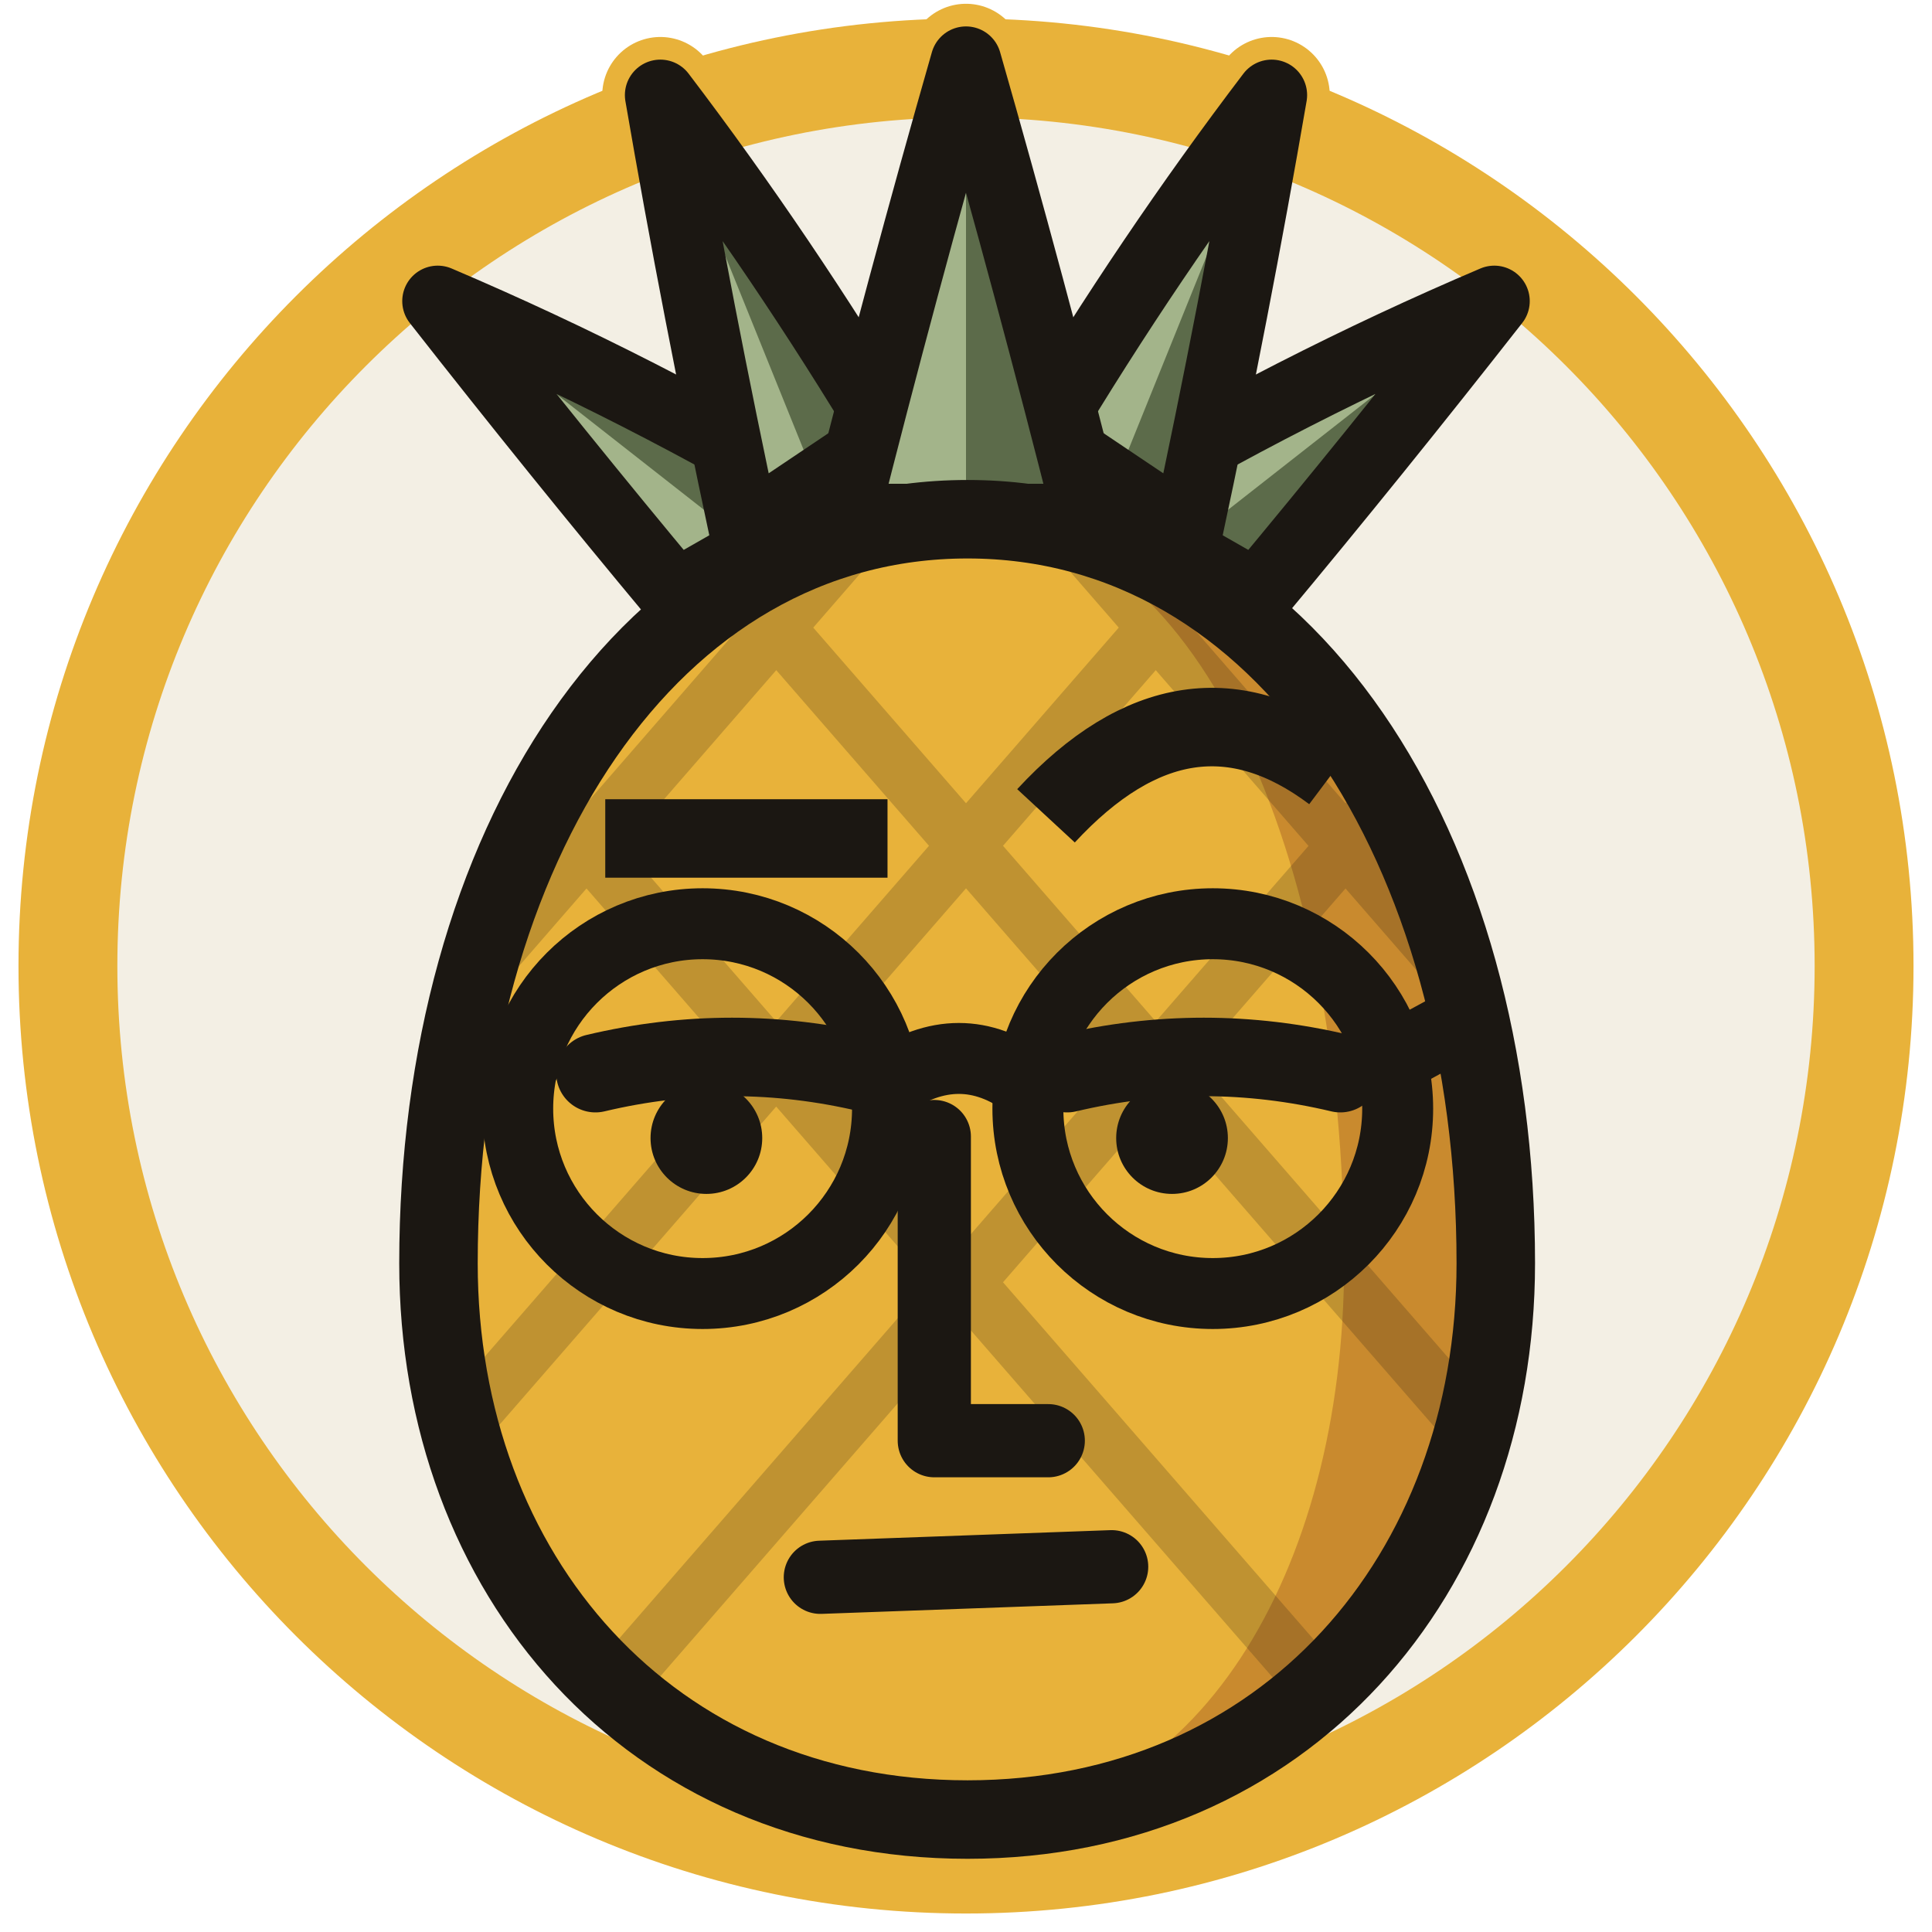
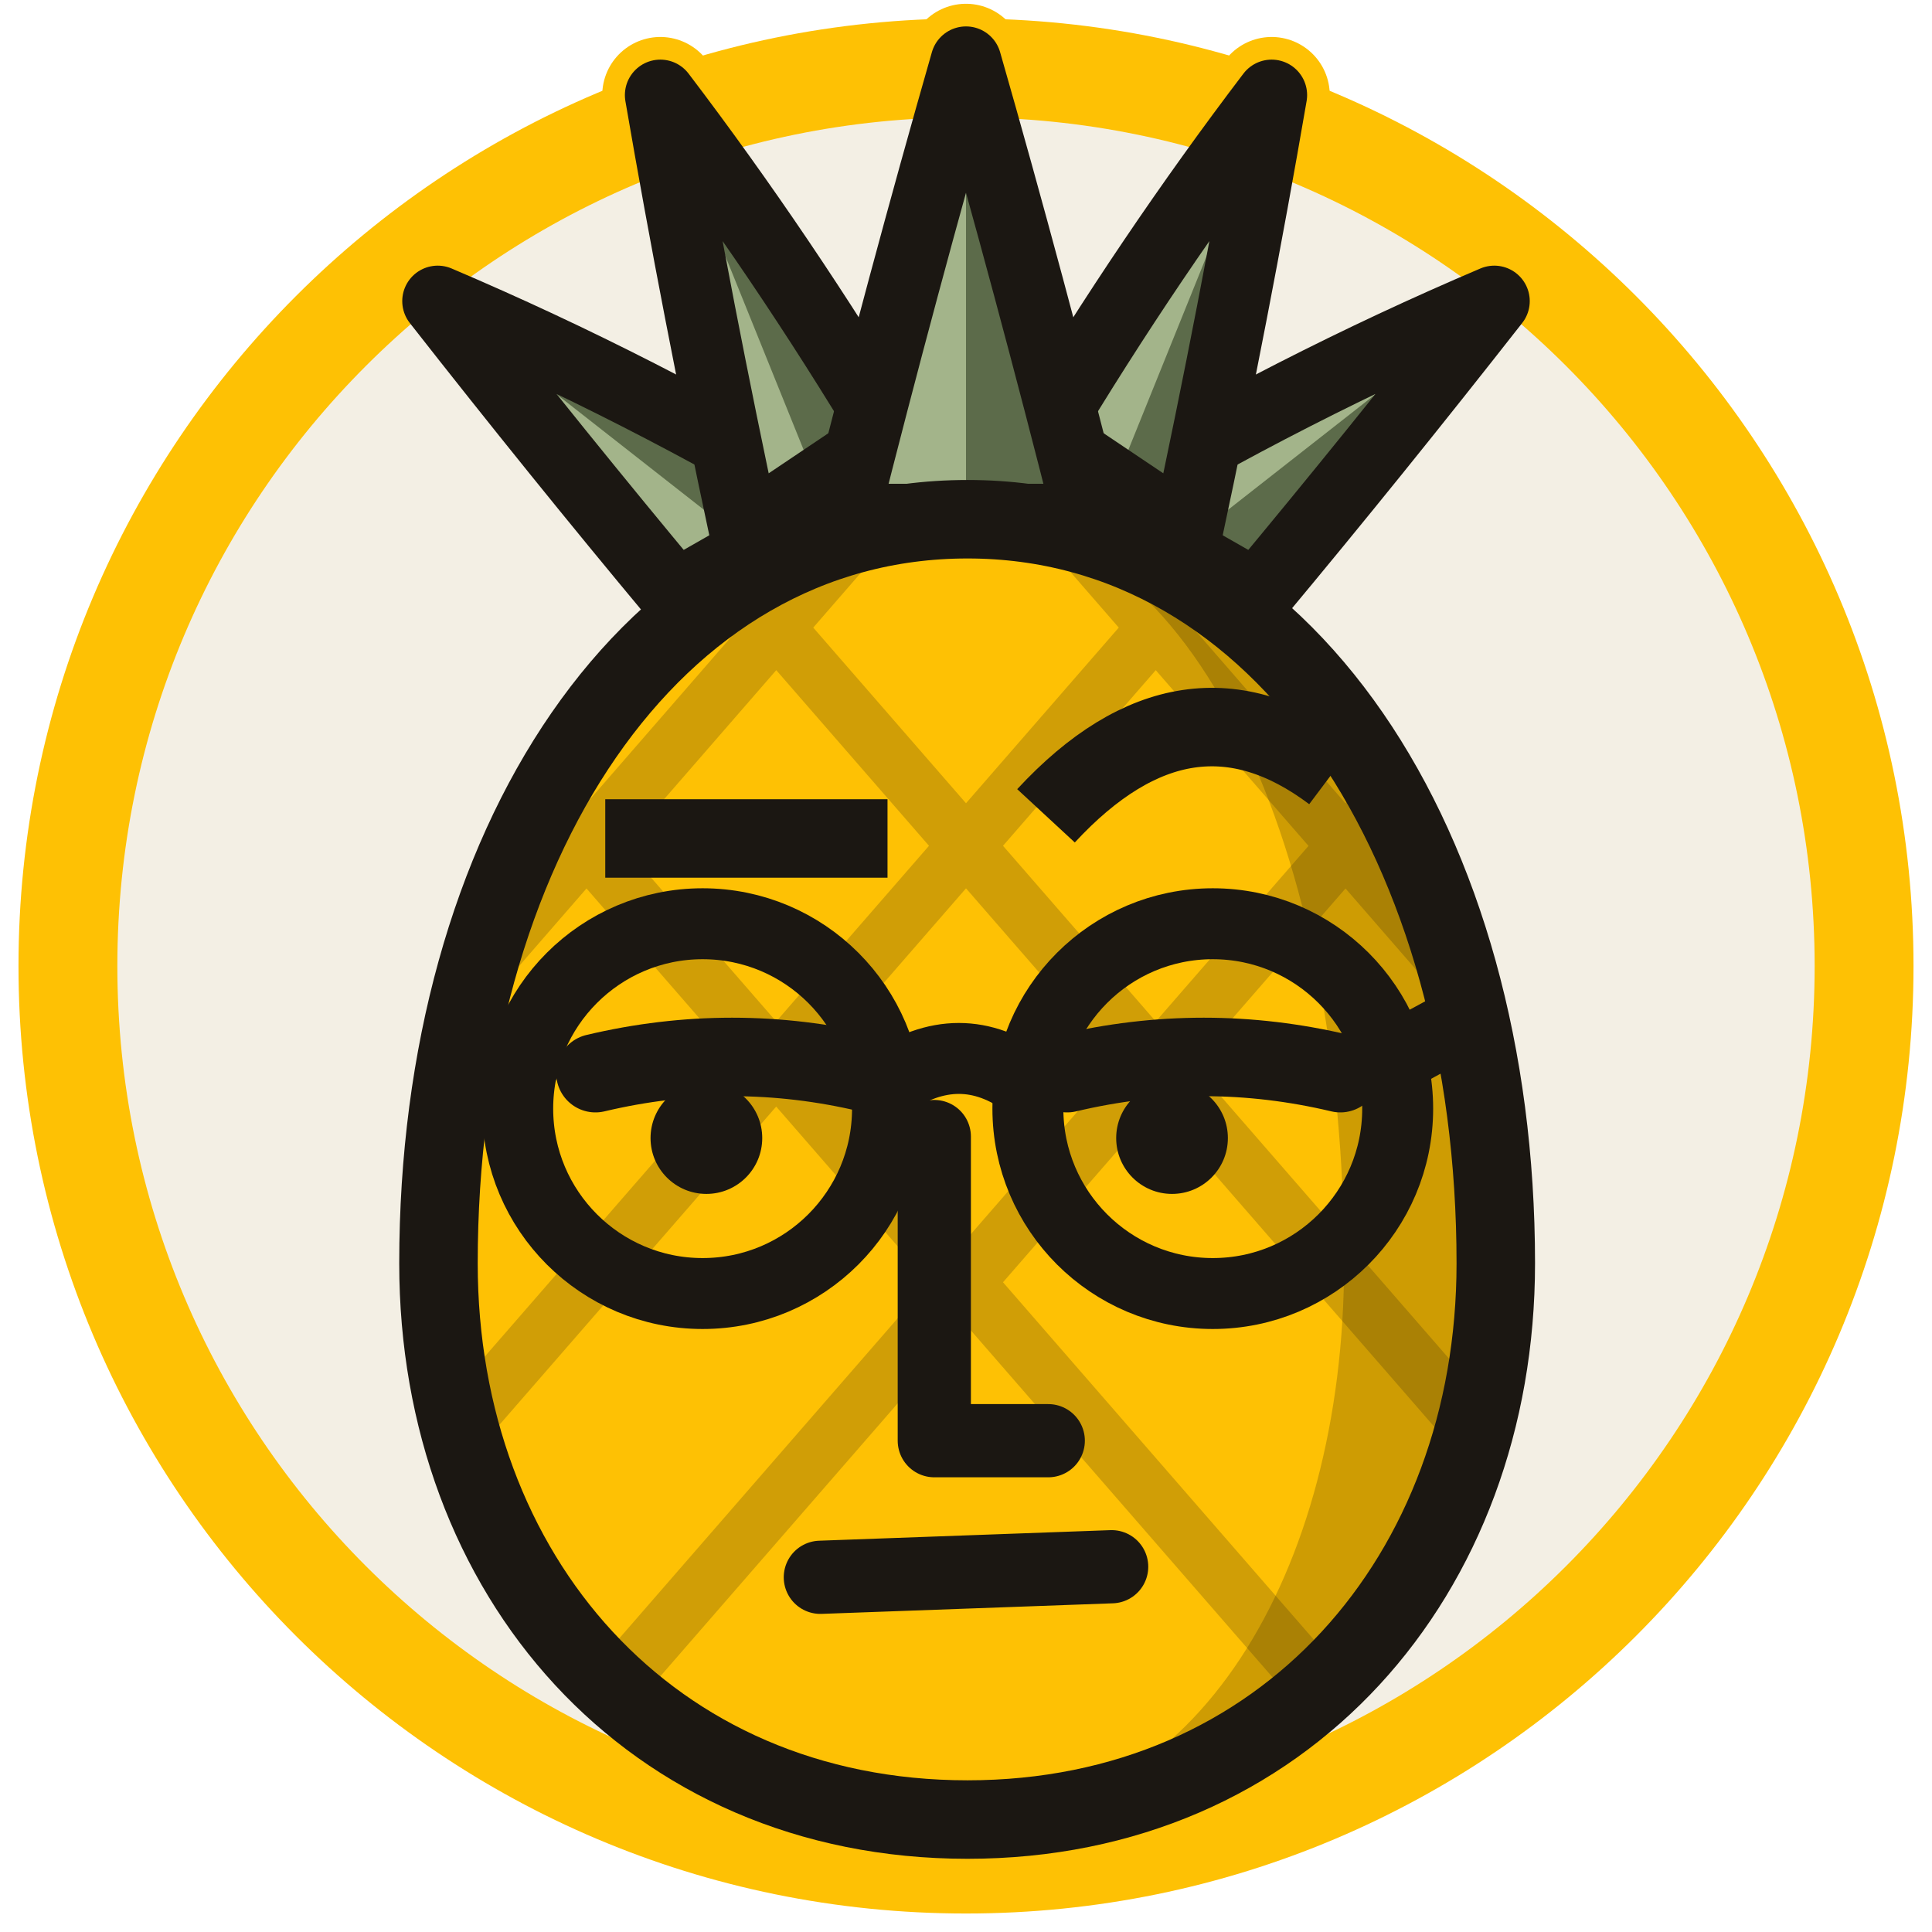
<svg xmlns="http://www.w3.org/2000/svg" viewBox="0 0 256 256" stroke-linecap="round" stroke-linejoin="round">
  <defs>
    <clipPath id="kafes-kirp">
      <path d="M128.2,68.8C86.1,68.8 58.1,112.2 58.1,167.4C58.1,208.7 86.1,241.1 128.2,241.1C170.2,241.1 198.2,208.7 198.2,167.4C198.2,112.2 170.2,68.8 128.2,68.8Z" />
    </clipPath>
  </defs>
  <g id="dis-hat">
-     <path fill="#e8b23a" stroke="#e8b23a" stroke-width="15.4" d="M89.5,78.9Q73.9,60.2 58,39.9Q84.8,51.3 110.7,66.8ZM145.3,66.8Q171.2,51.3 198,39.9Q182.1,60.2 166.5,78.9ZM98.7,70.5Q92.4,41.1 87.5,12.6Q103.7,33.9 117.9,57.6ZM138.1,57.6Q152.3,33.9 168.5,12.6Q163.6,41.1 157.3,70.5ZM111.7,68.8Q119.6,37.5 128,8.2Q136.4,37.5 144.3,68.8Z" />
+     <path fill="#fec104" stroke="#fec104" stroke-width="15.4" d="M89.5,78.9Q73.9,60.2 58,39.9Q84.8,51.3 110.7,66.8ZM145.3,66.8Q171.2,51.3 198,39.9Q182.1,60.2 166.5,78.9ZM98.7,70.5Q92.4,41.1 87.5,12.6Q103.7,33.9 117.9,57.6ZM138.1,57.6Q152.3,33.9 168.5,12.6Q163.6,41.1 157.3,70.5ZM111.7,68.8Q119.6,37.5 128,8.2Q136.4,37.5 144.3,68.8Z" />
  </g>
  <g id="halka">
-     <circle cx="128" cy="128" r="119" fill="#f3efe4" stroke="#e8b23a" stroke-width="13.1" />
+     <circle cx="128" cy="128" r="119" fill="#f3efe4" stroke="#fec104" stroke-width="13.1" />
  </g>
  <g id="tac">
    <path fill="#5c6b4a" d="M89.5,78.9Q73.9,60.2 58,39.9Q84.8,51.3 110.7,66.8Z" />
    <path fill="#a3b48a" d="M89.5,78.9Q73.9,60.2 58,39.9L100.1,72.9Z" />
    <path fill="none" stroke="#1b1712" stroke-width="9.4" d="M89.5,78.9Q73.9,60.2 58,39.9Q84.8,51.3 110.7,66.8Z" />
    <path fill="#5c6b4a" d="M145.3,66.8Q171.2,51.3 198,39.9Q182.1,60.2 166.5,78.9Z" />
    <path fill="#a3b48a" d="M145.3,66.8Q171.2,51.3 198,39.9L155.9,72.9Z" />
    <path fill="none" stroke="#1b1712" stroke-width="9.4" d="M145.3,66.8Q171.2,51.3 198,39.9Q182.1,60.2 166.5,78.9Z" />
    <path fill="#5c6b4a" d="M98.7,70.5Q92.4,41.1 87.5,12.6Q103.7,33.9 117.9,57.6Z" />
    <path fill="#a3b48a" d="M98.7,70.5Q92.4,41.1 87.5,12.6L108.3,64.1Z" />
    <path fill="none" stroke="#1b1712" stroke-width="9.4" d="M98.7,70.5Q92.4,41.1 87.5,12.6Q103.7,33.9 117.9,57.6Z" />
    <path fill="#5c6b4a" d="M138.1,57.6Q152.3,33.9 168.5,12.6Q163.6,41.1 157.3,70.5Z" />
    <path fill="#a3b48a" d="M138.1,57.6Q152.3,33.9 168.5,12.6L147.7,64.1Z" />
    <path fill="none" stroke="#1b1712" stroke-width="9.4" d="M138.1,57.6Q152.3,33.9 168.5,12.6Q163.6,41.1 157.3,70.5Z" />
    <path fill="#5c6b4a" d="M111.7,68.8Q119.6,37.5 128,8.2Q136.4,37.5 144.3,68.8Z" />
    <path fill="#a3b48a" d="M111.7,68.8Q119.6,37.5 128,8.2L128,68.8Z" />
    <path fill="none" stroke="#1b1712" stroke-width="9.4" d="M111.7,68.8Q119.6,37.5 128,8.2Q136.4,37.5 144.3,68.8Z" />
  </g>
  <g id="govde">
-     <path fill="#c98a2e" d="M128.2,68.8C86.1,68.8 58.1,112.2 58.1,167.4C58.1,208.7 86.1,241.1 128.2,241.1C170.2,241.1 198.2,208.7 198.2,167.4C198.2,112.2 170.2,68.8 128.2,68.8Z" />
-     <path fill="#e8b23a" d="M128.2,68.8C86.1,68.8 58.1,112.2 58.1,167.4C58.1,208.7 86.1,241.1 128.2,241.1C158.1,241.1 178.1,208.7 178.1,167.4C178.1,112.2 158.1,68.8 128.2,68.8Z" />
+     <path fill="#ce9c03" d="M128.2,68.8C86.1,68.8 58.1,112.2 58.1,167.4C58.1,208.7 86.1,241.1 128.2,241.1C170.2,241.1 198.2,208.7 198.2,167.4C198.2,112.2 170.2,68.8 128.2,68.8Z" />
+     <path fill="#fec104" d="M128.2,68.8C86.1,68.8 58.1,112.2 58.1,167.4C58.1,208.7 86.1,241.1 128.2,241.1C158.1,241.1 178.1,208.7 178.1,167.4C178.1,112.2 158.1,68.8 128.2,68.8Z" />
    <g id="kafes" clip-path="url(#kafes-kirp)">
      <path fill="none" stroke="#1b1712" stroke-opacity=".2" stroke-width="7.4" d="M32.5,60.1L198.7,251.2M122.9,60.1L-43.2,251.2M82.8,60.1L249,251.2M173.2,60.1L7,251.2M133.1,60.1L299.2,251.2M223.5,60.1L57.3,251.2" />
    </g>
    <path fill="none" stroke="#1b1712" stroke-width="10.4" d="M128.2,68.8C86.1,68.8 58.1,112.2 58.1,167.4C58.1,208.7 86.1,241.1 128.2,241.1C170.2,241.1 198.2,208.7 198.2,167.4C198.2,112.2 170.2,68.8 128.2,68.8Z" />
  </g>
  <g id="yuz">
    <path id="kaslar" fill="none" stroke="#1b1712" stroke-width="10.4" stroke-linecap="butt" d="M80.2,111.1L117.6,111.1M138.6,108.1Q157.3,87.9 176.6,102.4" />
    <g id="goz-sol">
      <circle cx="93.6" cy="150.8" r="7.4" fill="#1b1712" />
      <path fill="none" stroke="#1b1712" stroke-width="10.4" d="M78.9,142.2Q97,137.9 115.1,142.2" />
    </g>
    <g id="goz-sag">
      <circle cx="155.3" cy="150.8" r="7.4" fill="#1b1712" />
      <path fill="none" stroke="#1b1712" stroke-width="10.4" d="M141.4,142.2Q159.5,137.9 177.6,142.2" />
    </g>
    <g id="gozluk" fill="none" stroke="#1b1712" stroke-width="9.4">
      <circle cx="93.1" cy="146.9" r="24.5" />
      <circle cx="160.7" cy="146.9" r="24.5" />
      <path d="M117.6,143.6Q127.2,136.9 136.2,143.6M69.7,140.6L62.5,135.5M184.1,140.6L193.5,135.5" />
    </g>
    <g id="burun">
      <path fill="none" stroke="#1b1712" stroke-width="9.7" d="M123.8,150.6L123.8,190.9L138.9,190.9" />
    </g>
    <g id="agiz">
      <path fill="none" stroke="#1b1712" stroke-width="9.7" d="M108.7,209L147.3,207.6" />
    </g>
  </g>
</svg>
